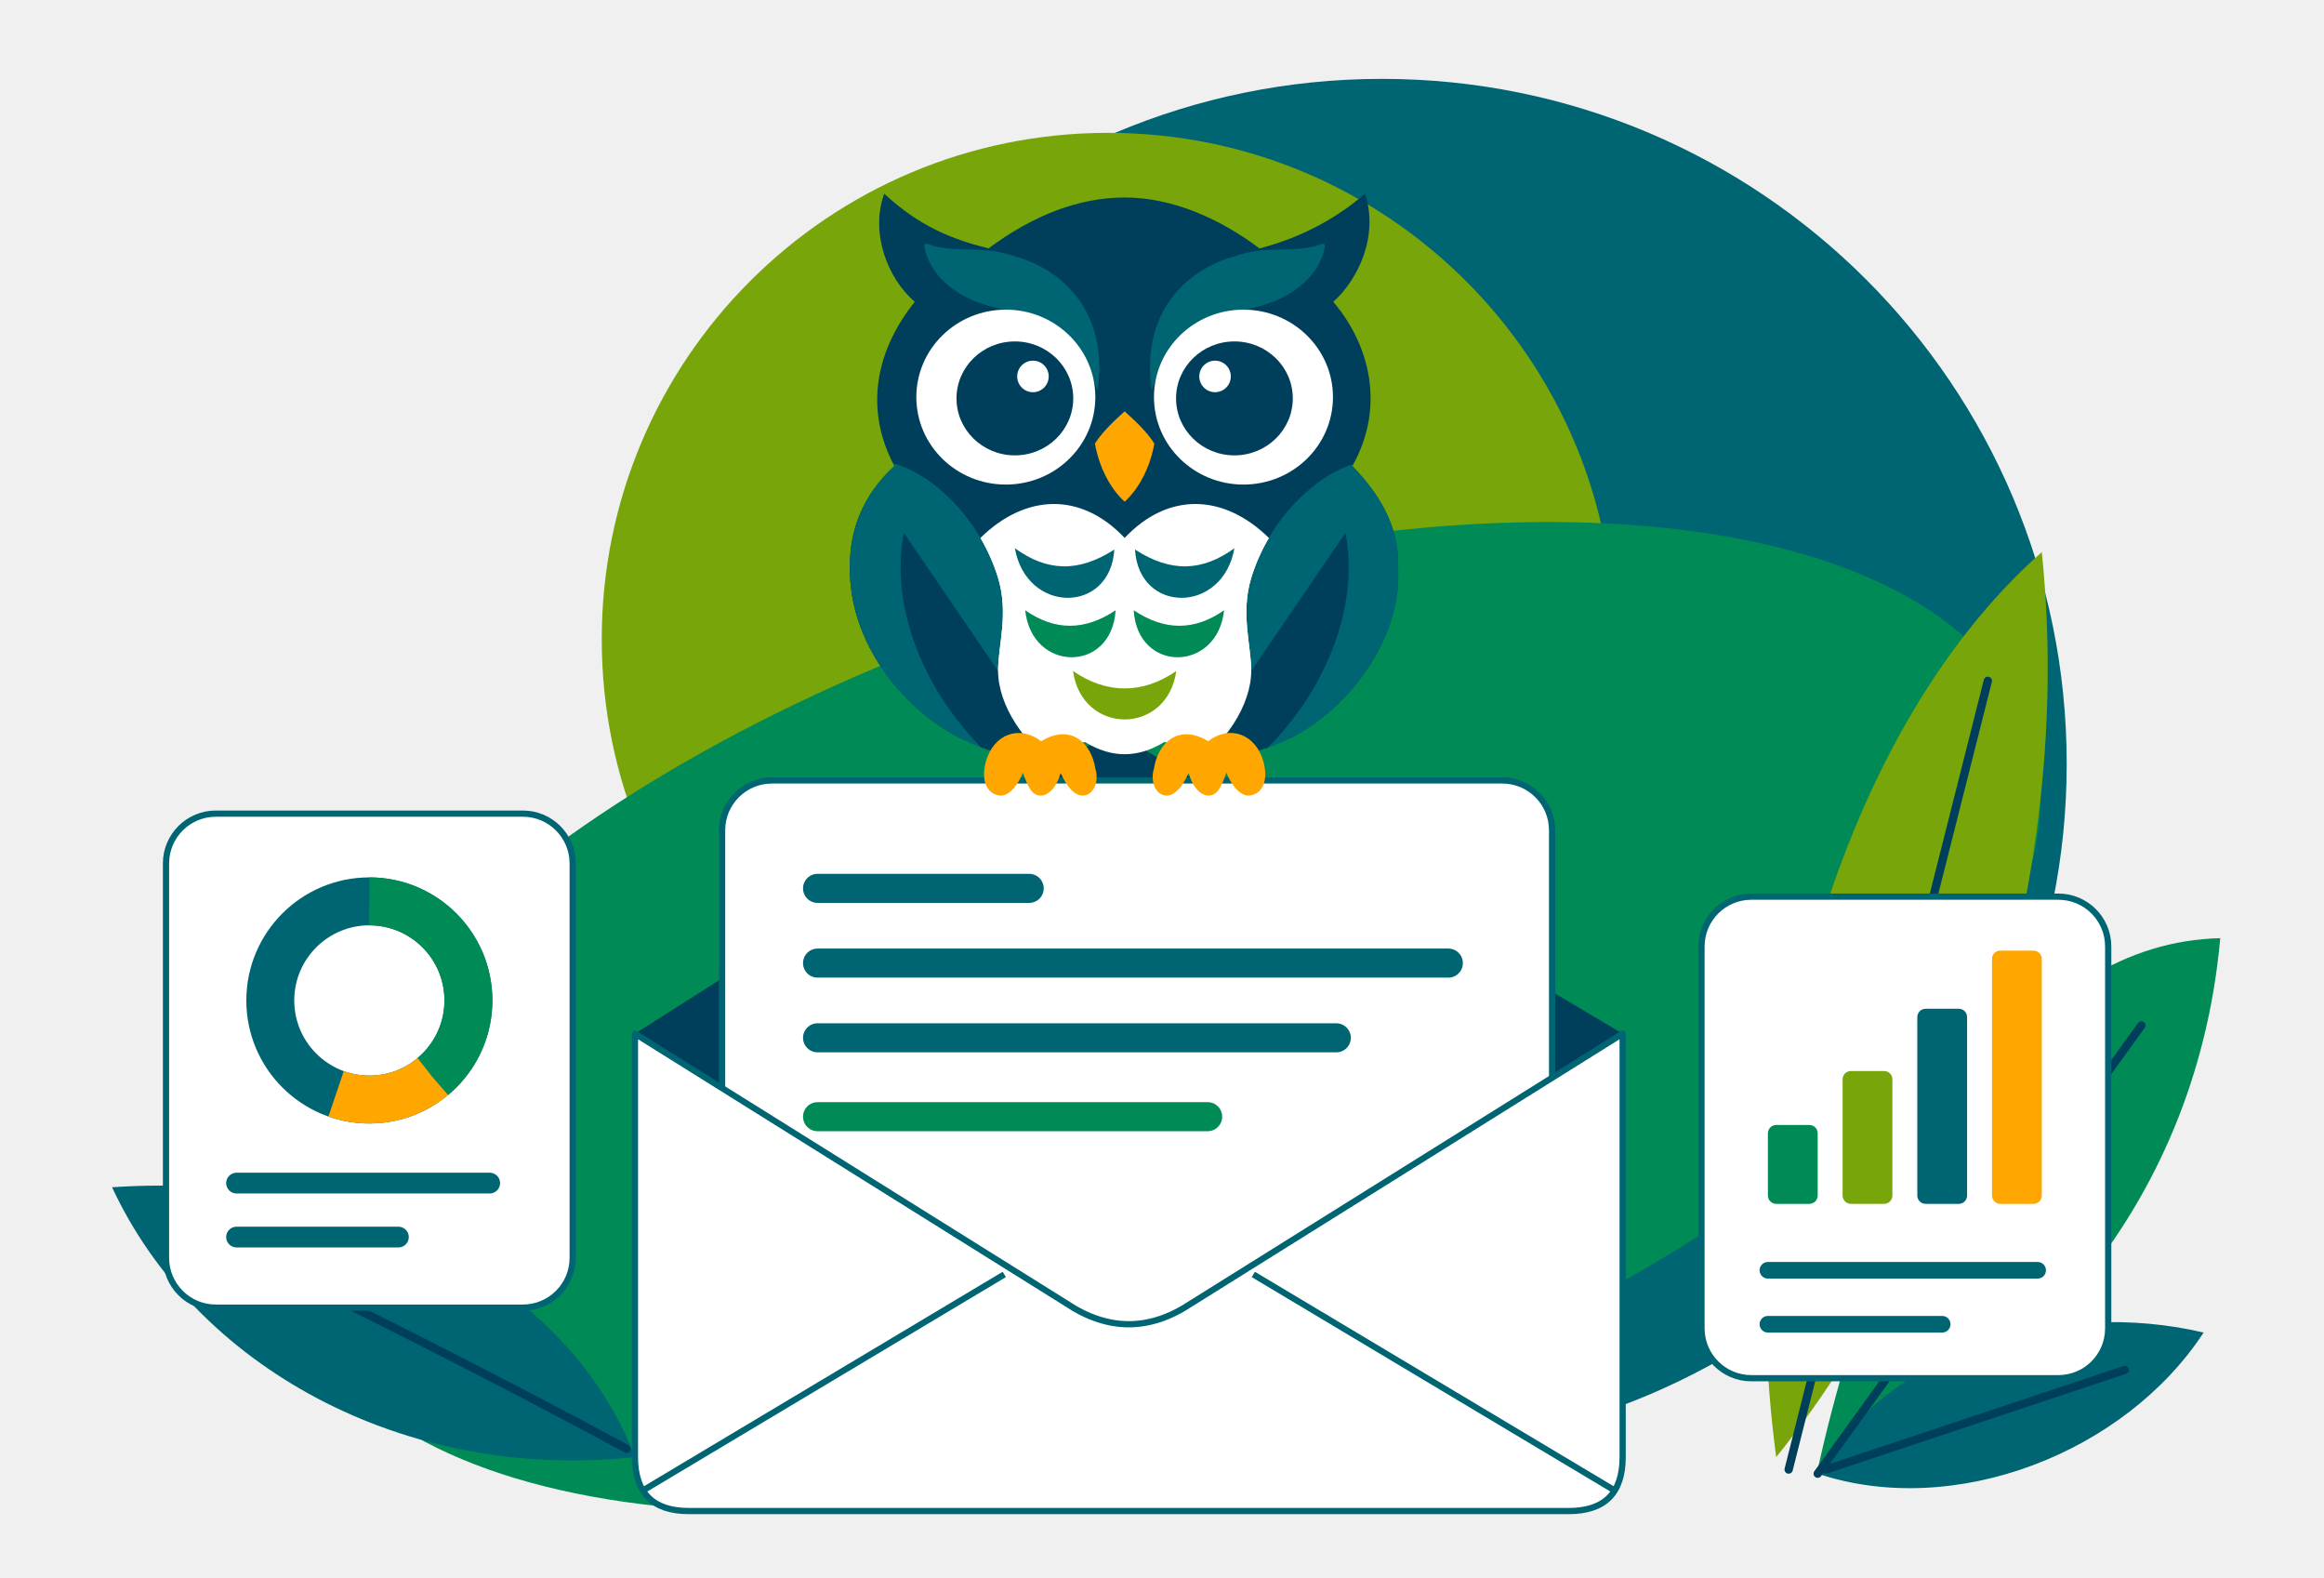
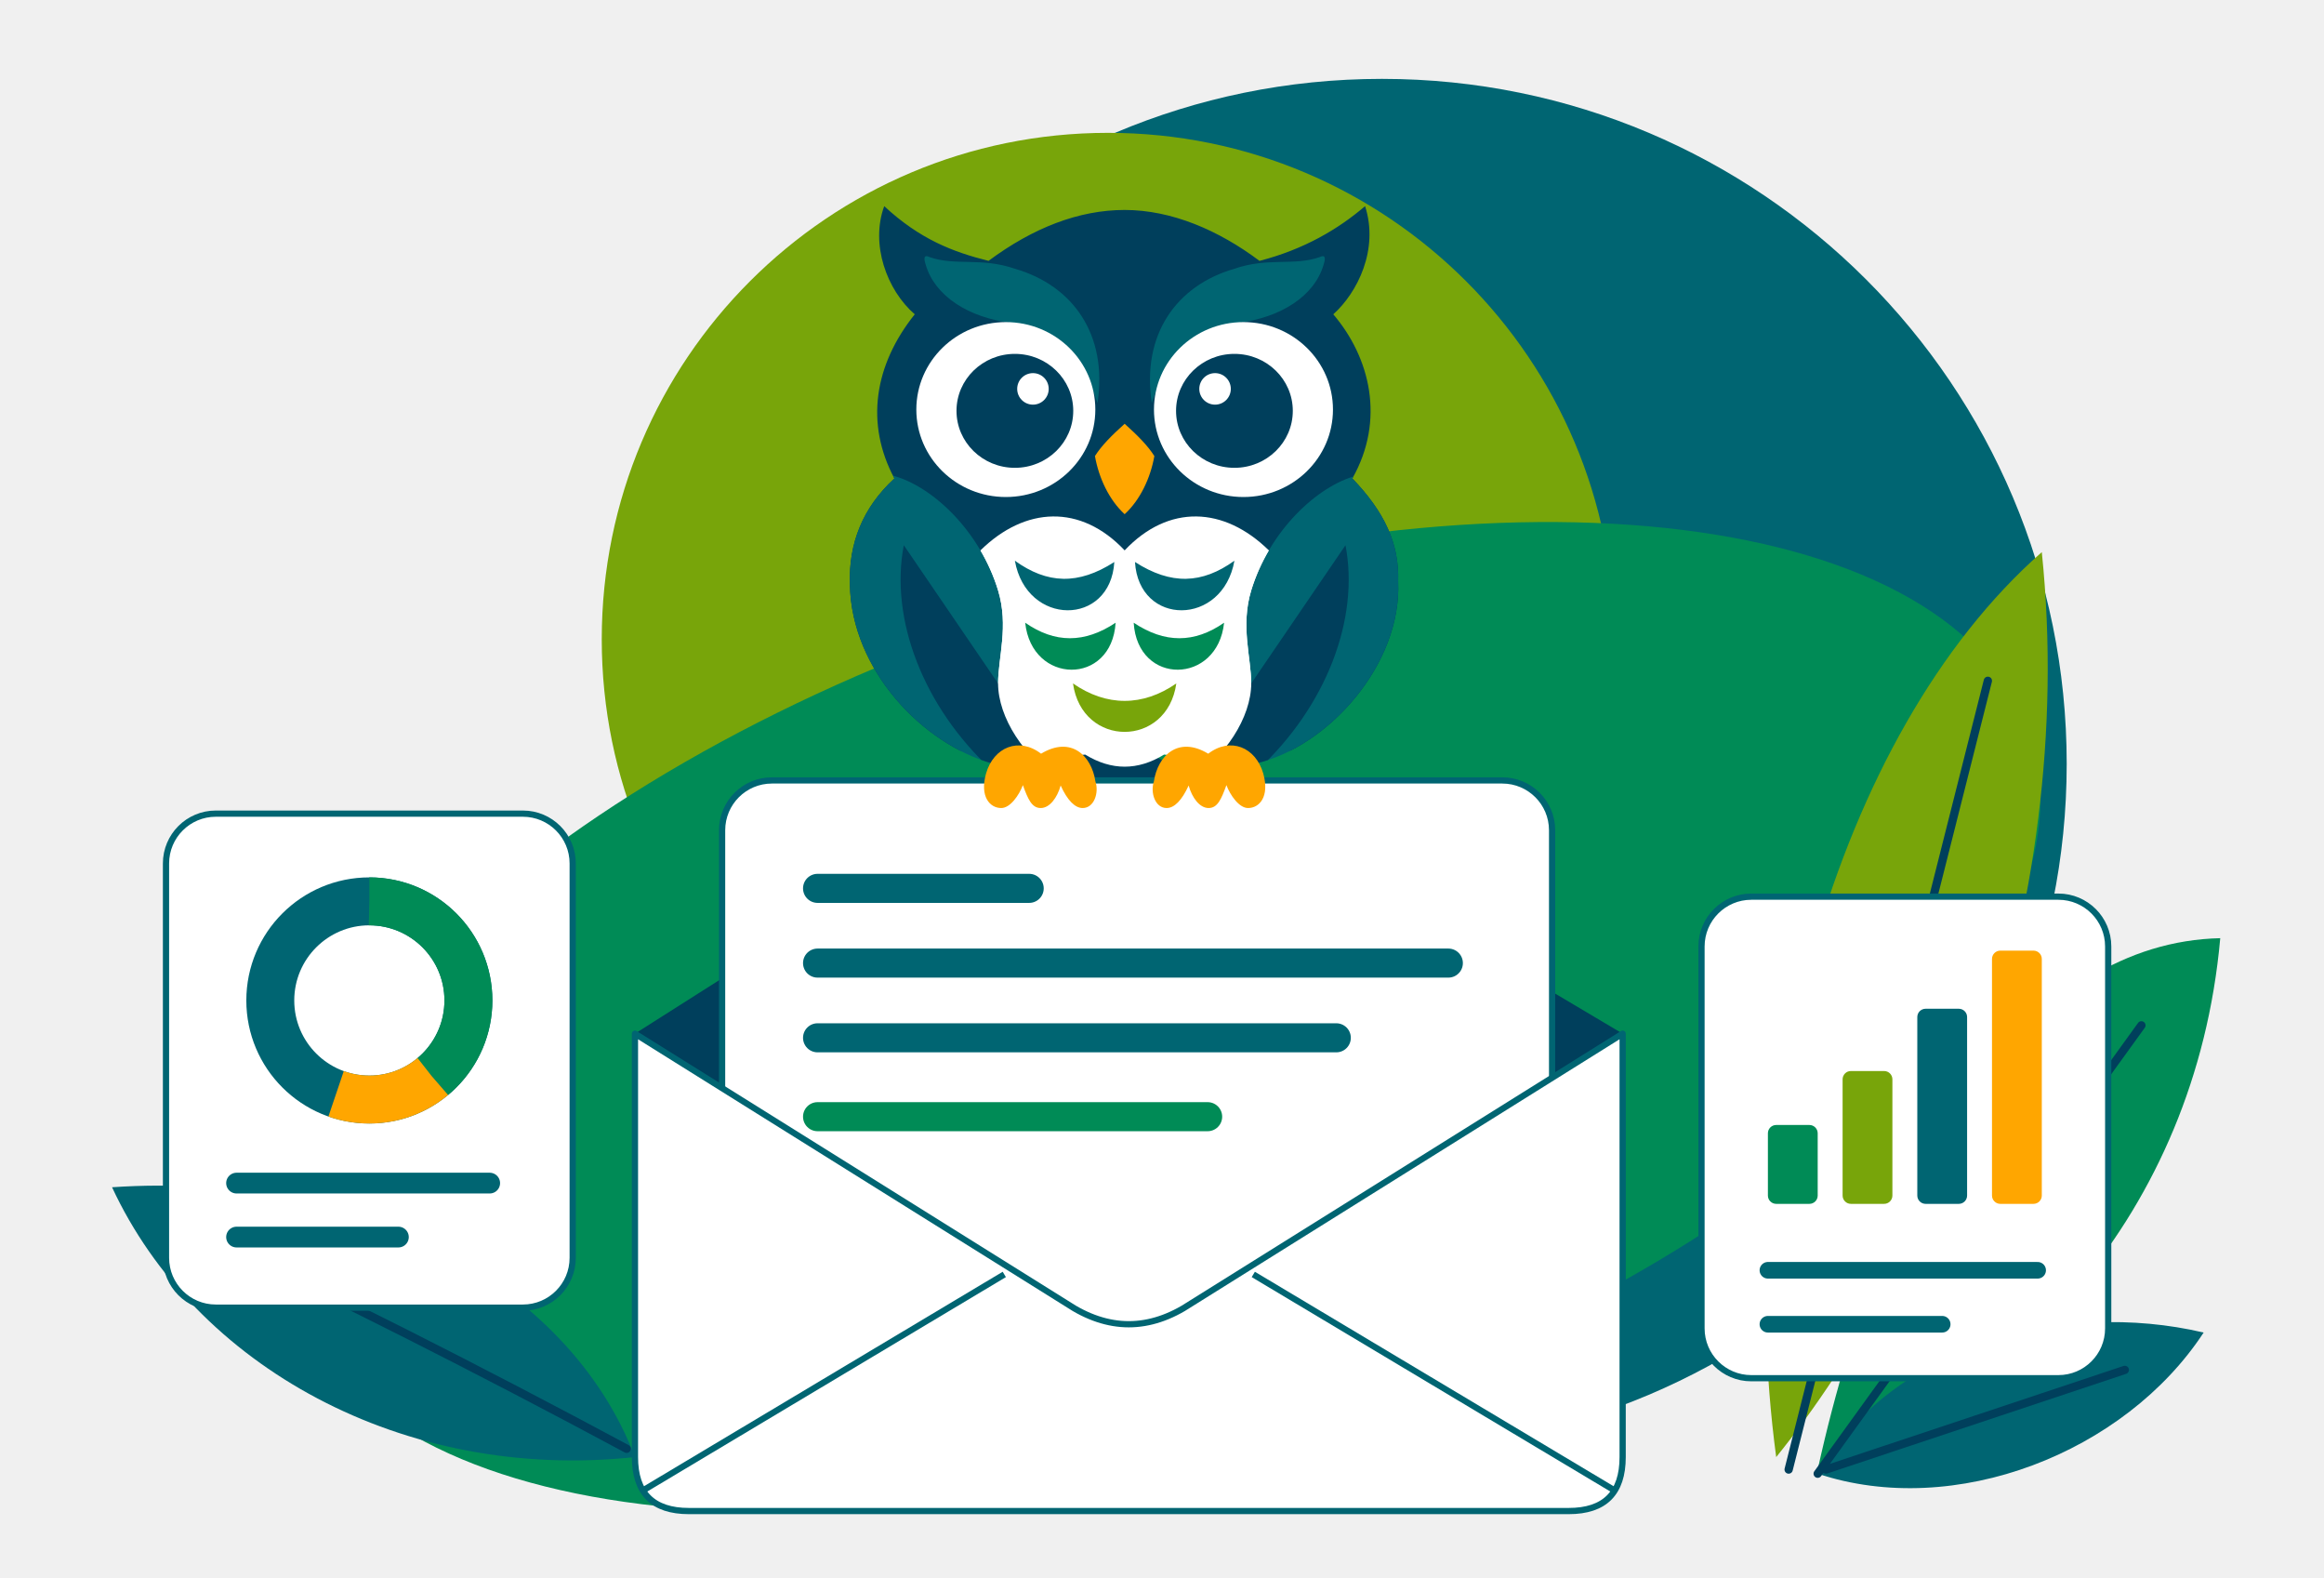
<svg xmlns="http://www.w3.org/2000/svg" width="560" height="380" aria-hidden="true" viewBox="0 0 560 380">
  <circle cx="333" cy="184" r="165" fill="#006572" />
  <circle cx="267" cy="154" r="122" fill="#78a50a" />
  <ellipse cx="280" cy="245" fill="#008b56" data-contact-background="green" rx="220" ry="103" transform="rotate(-18 280 245)" />
  <path fill="#006572" d="M153 351c-56 6-106-22-126-65 59-4 110 23 126 65" data-contact-leaf="left" />
  <path fill="#78a50a" d="M428 351c-11-82 14-174 64-218 9 87-26 171-64 218" />
  <path fill="#008b56" d="M438 354c17-77 52-127 97-128-6 67-51 112-97 128" />
  <path fill="#006572" d="M438 355c18-31 59-42 93-34-19 29-60 45-93 34" data-contact-leaf="lower" />
  <path fill="none" stroke="#003f5c" stroke-linecap="round" stroke-width="2" d="M151 349q-54-29-103-52m383 57 48-190m-41 191 78-108m-76 107 72-24" />
  <rect width="98" height="119" x="40" y="196" fill="#ffffff" stroke="#006572" stroke-width="1.5" rx="12" />
  <g>
    <g fill="none" stroke-width="15" transform="matrix(0 -.77 .77 0 89 241)">
      <circle r="31" stroke="#006572" />
      <circle r="31" stroke="#008b56" stroke-dasharray="76 195" />
      <circle r="31" stroke="#ffa600" stroke-dasharray="32 195" stroke-dashoffset="-76" />
    </g>
  </g>
  <path stroke="#006572" stroke-linecap="round" stroke-width="5" d="M57 285h61m-61 13h39" />
  <path fill="#003f5c" d="m153 249 115-73 123 73v101H153Z" />
  <rect width="200" height="139" x="174" y="188" fill="#ffffff" stroke="#006572" stroke-width="1.5" rx="12" />
  <path stroke="#006572" stroke-linecap="round" stroke-width="7" d="M197 214h51m-51 18h152m-152 18h125" />
  <path stroke="#008b56" stroke-linecap="round" stroke-width="7" d="M197 269h94" />
  <path fill="#ffffff" stroke="#006572" stroke-linejoin="round" stroke-width="1.5" d="m153 249 104 65q15 10 30 0l104-65v102q0 13-13 13H166q-13 0-13-13Z" />
  <path stroke="#006572" stroke-width="1.5" d="m155 359 87-52m147 52-87-52" />
  <rect width="98" height="116" x="410" y="216" fill="#ffffff" stroke="#006572" stroke-width="1.5" rx="12" />
  <rect width="12" height="19" x="426" y="271" fill="#008b56" rx="2" />
  <rect width="12" height="32" x="444" y="258" fill="#78a50a" rx="2" />
  <rect width="12" height="47" x="462" y="243" fill="#006572" rx="2" />
  <rect width="12" height="61" x="480" y="229" fill="#ffa600" rx="2" />
  <path stroke="#006572" stroke-linecap="round" stroke-width="4" d="M426 306h65m-65 13h42" />
-   <svg width="140" height="150" x="201" y="44" viewBox="105 84 440 482">
+   <svg width="140" height="150" x="201" y="47" viewBox="105 84 440 482">
    <defs>
      <clipPath id="contact__owl-silhouette" transform="translate(4.875 4.875)scale(.985)">
        <path d="M136 89c28 26 54 36 82 43 35-26 71-40 107-40 37 0 74 16 106 40 35-9 62-25 83-43 11 34-6 68-25 85 29 34 41 83 15 129 25 26 37 51 36 81 3 65-55 130-112 143l-72-7q-31 19-62 0l-73 7c-54-15-111-73-112-141-1-32 10-60 35-83-23-43-16-89 16-129-22-19-35-55-24-85" />
      </clipPath>
    </defs>
    <g id="contact__owl">
      <g id="contact__owl-body" clip-path="url(#contact__owl-silhouette)">
        <path id="contact__head-and-body" fill="#003F5C" d="M105 84h440v430H105z" />
        <g id="contact__brows" fill="#006572">
          <path id="contact__brow-left" d="M174 132c20 7 40 0 66 9 45 13 72 51 64 104-12-37-33-55-66-62-34-4-60-21-67-45q-3-9 3-6" />
          <path id="contact__brow-right" d="M476 132c-20 7-40 0-66 9-45 13-72 51-64 104 12-37 33-55 66-62 34-4 60-21 67-45q3-9-3-6" />
        </g>
        <g id="contact__eyes">
          <ellipse id="contact__eye-ring-left" cx="233" cy="250" fill="#FFFFFF" rx="69.3" ry="67.7" />
          <ellipse id="contact__eye-ring-right" cx="417" cy="250" fill="#FFFFFF" rx="69.3" ry="67.7" />
          <ellipse id="contact__pupil-left" cx="240" cy="251" fill="#003F5C" rx="45.2" ry="44.1" />
          <ellipse id="contact__pupil-right" cx="410" cy="251" fill="#003F5C" rx="45.2" ry="44.1" />
          <circle id="contact__eye-shine-left" cx="254" cy="234" r="12.2" fill="#FFFFFF" />
          <circle id="contact__eye-shine-right" cx="395" cy="234" r="12.2" fill="#FFFFFF" />
        </g>
        <path id="contact__beak" fill="#FFA600" d="M325 261c10 9 18 17 23 25-3 17-11 34-23 45-12-11-20-28-23-45 5-8 13-16 23-25" />
        <path id="contact__belly-wing-join" fill="#FFFFFF" d="M213.345 359 325 360l111.655-1L440 465H210Z" />
        <g id="contact__wings" fill="#006572">
          <path id="contact__wing-left" d="M145 301c31 8 68 43 82 89 8.4 27.6 0 52 0 72 2 28 19 48 33 59l-39 8c-57-14-112-77-113-143-2-34 12-65 37-85" />
          <path id="contact__wing-right" d="M505 301c-31 8-68 43-82 89-8.4 27.6 0 52 0 72-2 28-19 48-33 59l39 8c57-14 112-77 113-143 2-34-12-65-37-85" />
          <g id="contact__flight-feathers" fill="#003F5C">
            <path id="contact__flight-left" d="M154 355c-11 57 15 125 68 174l39-7c-23-20-31-38-34-60Z" />
            <path id="contact__flight-right" d="M496 355c11 57-15 125-68 174l-39-7c23-20 31-38 34-60Z" />
          </g>
        </g>
        <path id="contact__belly" fill="#FFFFFF" d="M213.345 359C248 325 291 323 325 359c34-36 77-34 111.655 0-5.61 9.552-10.295 19.959-13.655 31-8.4 27.6 0 52 0 72 0 26-20 58-50 76-23 9-73 9-96 0-30-18-50-50-50-76 0-20 8.4-44.4 0-72-3.36-11.041-8.045-21.448-13.655-31" />
        <g id="contact__belly-plumage">
          <path id="contact__feather-upper-left" fill="#006572" d="M240 367c25 18 49 19 77 1-3 50-68 50-77-1" />
          <path id="contact__feather-upper-right" fill="#006572" d="M333 368c28 18 52 17 77-1-9 51-74 51-77 1" />
          <path id="contact__feather-middle-left" fill="#008B56" d="M248 415c23 16 46 16 70 0-3 49-65 48-70 0" />
          <path id="contact__feather-middle-right" fill="#008B56" d="M332 415c24 16 47 16 70 0-5 48-67 49-70 0" />
          <path id="contact__feather-lower" fill="#78A50A" d="M285 462c26 18 54 18 80 0-7 50-73 50-80 0" />
        </g>
      </g>
      <g id="contact__feet" fill="#FFA600" transform="translate(4.875 4.875)scale(.985)">
        <path id="contact__foot-left" d="M259.3 519.3C242 506 222 514 216 535c-5 18 3 27 12 27 7 0 14-10 17-18 4 11 7 18 14 18s13-8 15.7-17.7C280 556 286 562 292 562c9 0 13-12 10-21-3-20-19-36-42.7-21.7" />
        <path id="contact__foot-right" d="M259.3 519.3C242 506 222 514 216 535c-5 18 3 27 12 27 7 0 14-10 17-18 4 11 7 18 14 18s13-8 15.7-17.7C280 556 286 562 292 562c9 0 13-12 10-21-3-20-19-36-42.7-21.7" transform="matrix(-1 0 0 1 650 0)" />
      </g>
    </g>
  </svg>
</svg>
